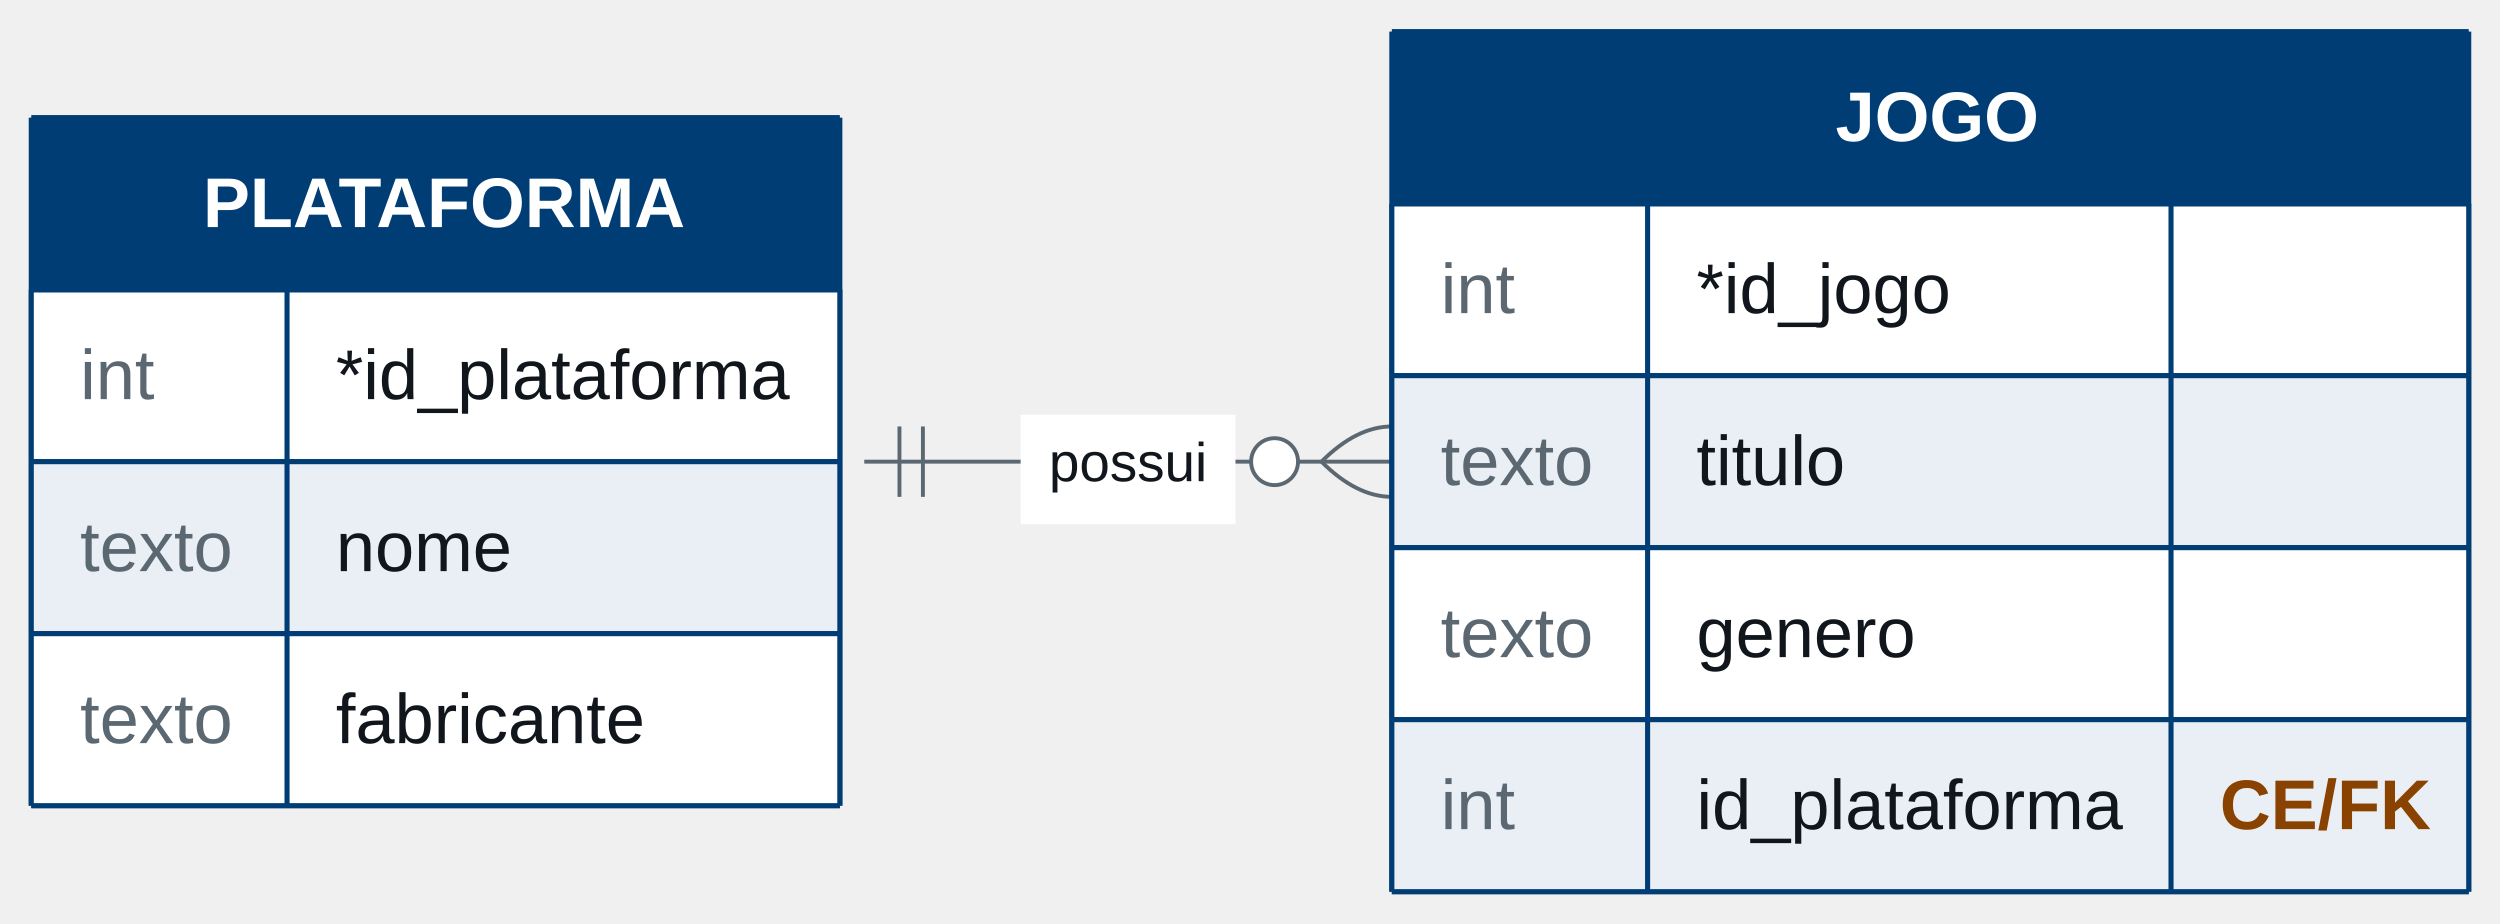
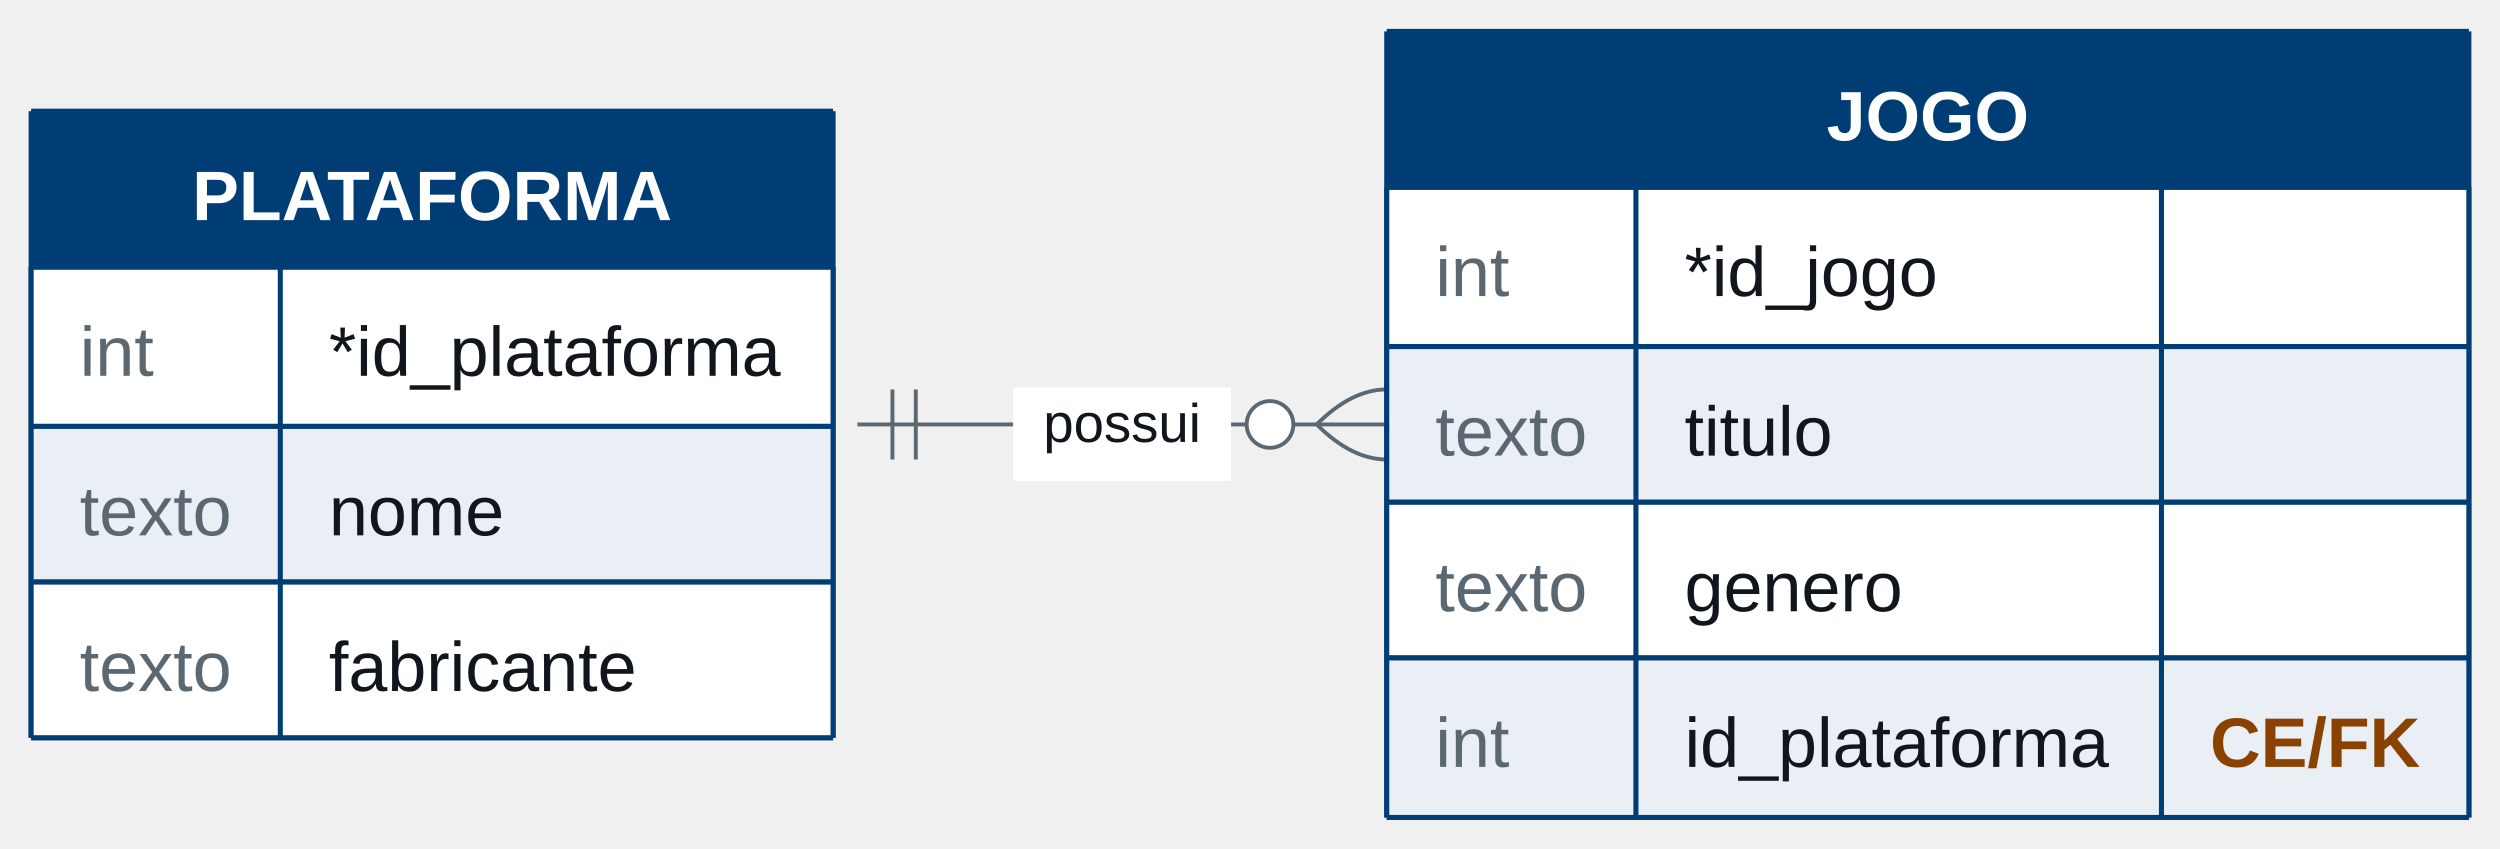
- <svg xmlns="http://www.w3.org/2000/svg" width="639" height="236" id="my-svg" class="erDiagram" style="background-color: transparent;" viewBox="10.25 4 639.497 236" role="graphics-document document" aria-roledescription="er">
+ <svg xmlns="http://www.w3.org/2000/svg" width="642" height="218" id="my-svg" class="erDiagram" style="background-color: transparent;" viewBox="10.25 4 642.455 218" role="graphics-document document" aria-roledescription="er">
  <style>#my-svg{font-family:Segoe UI,Arial,sans-serif;font-size:18px;fill:#10161c;}@keyframes edge-animation-frame{from{stroke-dashoffset:0;}}@keyframes dash{to{stroke-dashoffset:0;}}#my-svg .edge-animation-slow{stroke-dasharray:9,5!important;stroke-dashoffset:900;animation:dash 50s linear infinite;stroke-linecap:round;}#my-svg .edge-animation-fast{stroke-dasharray:9,5!important;stroke-dashoffset:900;animation:dash 20s linear infinite;stroke-linecap:round;}#my-svg .error-icon{fill:#fff4e5;}#my-svg .error-text{fill:#000b1a;stroke:#000b1a;}#my-svg .edge-thickness-normal{stroke-width:1px;}#my-svg .edge-thickness-thick{stroke-width:3.5px;}#my-svg .edge-pattern-solid{stroke-dasharray:0;}#my-svg .edge-thickness-invisible{stroke-width:0;fill:none;}#my-svg .edge-pattern-dashed{stroke-dasharray:3;}#my-svg .edge-pattern-dotted{stroke-dasharray:2;}#my-svg .marker{fill:#5b6771;stroke:#5b6771;}#my-svg .marker.cross{stroke:#5b6771;}#my-svg svg{font-family:Segoe UI,Arial,sans-serif;font-size:18px;}#my-svg p{margin:0;}#my-svg .entityBox{fill:#003d75;stroke:#003d75;}#my-svg .relationshipLabelBox{fill:#fff4e5;opacity:0.7;background-color:#fff4e5;}#my-svg .relationshipLabelBox rect{opacity:0.5;}#my-svg .labelBkg{background-color:rgba(255, 244, 229, 0.5);}#my-svg .edgeLabel{background-color:#ffffff;}#my-svg .edgeLabel .label rect{fill:#ffffff;}#my-svg .edgeLabel .label text{fill:#10161c;}#my-svg .edgeLabel .label{fill:#003d75;font-size:14px;}#my-svg .label{font-family:Segoe UI,Arial,sans-serif;color:#10161c;}#my-svg .edge-pattern-dashed{stroke-dasharray:8,8;}#my-svg .node rect,#my-svg .node circle,#my-svg .node ellipse,#my-svg .node polygon{fill:#003d75;stroke:#003d75;stroke-width:1px;}#my-svg .relationshipLine{stroke:#5b6771;stroke-width:1px;fill:none;}#my-svg .marker{fill:none!important;stroke:#5b6771!important;stroke-width:1;}#my-svg [data-look=neo].labelBkg{background-color:rgba(255, 244, 229, 0.5);}#my-svg .cluster rect{fill:#f4f7fa;stroke:#c3ced8;stroke-width:1px;}#my-svg .cluster text{fill:#003d75;}#my-svg .cluster-label text{fill:#003d75;}#my-svg .node .neo-node{stroke:#003d75;}#my-svg [data-look="neo"].node rect,#my-svg [data-look="neo"].cluster rect,#my-svg [data-look="neo"].node polygon{stroke:url(#my-svg-gradient);filter:drop-shadow( 1px 2px 2px rgba(185,185,185,1));}#my-svg [data-look="neo"].swimlane.cluster rect{filter:none;}#my-svg [data-look="neo"].node path{stroke:url(#my-svg-gradient);stroke-width:1px;}#my-svg [data-look="neo"].node .outer-path{filter:drop-shadow( 1px 2px 2px rgba(185,185,185,1));}#my-svg [data-look="neo"].node .neo-line path{stroke:#003d75;filter:none;}#my-svg [data-look="neo"].node circle{stroke:url(#my-svg-gradient);filter:drop-shadow( 1px 2px 2px rgba(185,185,185,1));}#my-svg [data-look="neo"].node circle .state-start{fill:#000000;}#my-svg [data-look="neo"].icon-shape .icon{fill:url(#my-svg-gradient);filter:drop-shadow( 1px 2px 2px rgba(185,185,185,1));}#my-svg [data-look="neo"].icon-shape .icon-neo path{stroke:url(#my-svg-gradient);filter:drop-shadow( 1px 2px 2px rgba(185,185,185,1));}#my-svg .node .label:not(.attribute-type):not(.attribute-name):not(.attribute-keys):not(.attribute-comment) text,#my-svg .node .label:not(.attribute-type):not(.attribute-name):not(.attribute-keys):not(.attribute-comment) tspan{fill:rgb(255, 255, 255)!important;}#my-svg .label.name text,#my-svg .label.name tspan{font-weight:700!important;}#my-svg .label.attribute-comment text,#my-svg .label.attribute-comment tspan{fill:rgb(138, 66, 0)!important;font-weight:700!important;}#my-svg .label.attribute-type text,#my-svg .label.attribute-type tspan{fill:rgb(91, 103, 113)!important;}#my-svg .label.attribute-name text,#my-svg .label.attribute-name tspan{fill:rgb(16, 22, 28)!important;}#my-svg .edgeLabel .label text,#my-svg .edgeLabel .label tspan{fill:rgb(16, 22, 28)!important;}#my-svg .cluster rect{rx:10;ry:10;}#my-svg :root{--mermaid-font-family:"trebuchet ms",verdana,arial,sans-serif;}</style>
  <g>
    <defs>
      <marker id="my-svg_er-onlyOneStart" class="marker onlyOne er" refX="0" refY="9" markerWidth="18" markerHeight="18" orient="auto">
        <path d="M9,0 L9,18 M15,0 L15,18" />
      </marker>
    </defs>
    <defs>
      <marker id="my-svg_er-onlyOneEnd" class="marker onlyOne er" refX="18" refY="9" markerWidth="18" markerHeight="18" orient="auto">
        <path d="M3,0 L3,18 M9,0 L9,18" />
      </marker>
    </defs>
    <defs>
      <marker id="my-svg_er-zeroOrOneStart" class="marker zeroOrOne er" refX="0" refY="9" markerWidth="30" markerHeight="18" orient="auto">
        <circle fill="white" cx="21" cy="9" r="6" />
        <path d="M9,0 L9,18" />
      </marker>
    </defs>
    <defs>
      <marker id="my-svg_er-zeroOrOneEnd" class="marker zeroOrOne er" refX="30" refY="9" markerWidth="30" markerHeight="18" orient="auto">
        <circle fill="white" cx="9" cy="9" r="6" />
        <path d="M21,0 L21,18" />
      </marker>
    </defs>
    <defs>
      <marker id="my-svg_er-oneOrMoreStart" class="marker oneOrMore er" refX="18" refY="18" markerWidth="45" markerHeight="36" orient="auto">
        <path d="M0,18 Q 18,0 36,18 Q 18,36 0,18 M42,9 L42,27" />
      </marker>
    </defs>
    <defs>
      <marker id="my-svg_er-oneOrMoreEnd" class="marker oneOrMore er" refX="27" refY="18" markerWidth="45" markerHeight="36" orient="auto">
        <path d="M3,9 L3,27 M9,18 Q27,0 45,18 Q27,36 9,18" />
      </marker>
    </defs>
    <defs>
      <marker id="my-svg_er-zeroOrMoreStart" class="marker zeroOrMore er" refX="18" refY="18" markerWidth="57" markerHeight="36" orient="auto">
        <circle fill="white" cx="48" cy="18" r="6" />
        <path d="M0,18 Q18,0 36,18 Q18,36 0,18" />
      </marker>
    </defs>
    <defs>
      <marker id="my-svg_er-zeroOrMoreEnd" class="marker zeroOrMore er" refX="39" refY="18" markerWidth="57" markerHeight="36" orient="auto">
        <circle fill="white" cx="9" cy="18" r="6" />
        <path d="M21,18 Q39,0 57,18 Q39,36 21,18" />
      </marker>
    </defs>
    <g class="root">
      <g class="edges edgePath">
-         <path d="M231.328,122L366.281,122" id="my-svg-id_entity-PLATAFORMA-0_entity-JOGO-1_0" class="edge-thickness-normal edge-pattern-solid relationshipLine" style="fill:none;;;fill:none" data-edge="true" data-et="edge" data-id="id_entity-PLATAFORMA-0_entity-JOGO-1_0" data-points="W3sieCI6MjMxLjMyODEyNSwieSI6MTIyfSx7IngiOjM2Ni4yODEyNSwieSI6MTIyfV0=" data-look="classic" marker-start="url(#my-svg_er-onlyOneStart)" marker-end="url(#my-svg_er-zeroOrMoreEnd)" />
+         <path d="M230.589,113L366.62,113" id="my-svg-id_entity-PLATAFORMA-0_entity-JOGO-1_0" class="edge-thickness-normal edge-pattern-solid relationshipLine" style="fill:none;;;fill:none" data-edge="true" data-et="edge" data-id="id_entity-PLATAFORMA-0_entity-JOGO-1_0" data-points="W3sieCI6MjMwLjU4ODg2NzE4NzUsInkiOjExM30seyJ4IjozNjYuNjIwMTE3MTg3NSwieSI6MTEzfV0=" data-look="classic" marker-start="url(#my-svg_er-onlyOneStart)" marker-end="url(#my-svg_er-zeroOrMoreEnd)" />
      </g>
      <g class="clusters" />
      <g class="edgeLabels">
-         <g class="edgeLabel" transform="translate(298.8047, 121.5)">
-           <g class="label" data-id="id_entity-PLATAFORMA-0_entity-JOGO-1_0" transform="translate(0, -8.500001)">
-             <g>
-               <rect class="background" style="" x="-27.477" y="-3" width="54.953" height="28" />
+         <g class="edgeLabel" transform="translate(298.6045, 112.5)">
+           <g class="label" data-id="id_entity-PLATAFORMA-0_entity-JOGO-1_0" transform="translate(0, -9)">
+             <g>
+               <rect class="background" style="" x="-28.016" y="0" width="56.031" height="24" />
              <text y="-10.1" text-anchor="middle" style="">
                <tspan class="text-outer-tspan row" x="0" y="-0.1em" dy="1.1em" text-anchor="middle">
                  <tspan font-style="normal" class="text-inner-tspan" font-weight="normal">possui</tspan>
                </tspan>
              </text>
            </g>
          </g>
        </g>
      </g>
      <g class="nodes">
-         <g class="node default" id="my-svg-entity-PLATAFORMA-0" data-look="classic" transform="translate(121.6641, 122)">
+         <g class="node default" id="my-svg-entity-PLATAFORMA-0" data-look="classic" transform="translate(121.2944, 113)">
          <g class="outer-path" style="">
-             <path d="M-103.414 -88 L103.414 -88 L103.414 88 L-103.414 88" stroke="none" stroke-width="0" fill="#003d75" />
-             <path d="M-103.414 -88 C-49.612 -88, 4.19 -88, 103.414 -88 M-103.414 -88 C-35.534 -88, 32.347 -88, 103.414 -88 M103.414 -88 C103.414 -35.253, 103.414 17.494, 103.414 88 M103.414 -88 C103.414 -30.843, 103.414 26.314, 103.414 88 M103.414 88 C53.722 88, 4.029 88, -103.414 88 M103.414 88 C50.121 88, -3.172 88, -103.414 88 M-103.414 88 C-103.414 18.968, -103.414 -50.065, -103.414 -88 M-103.414 88 C-103.414 21.111, -103.414 -45.779, -103.414 -88" stroke="#003d75" stroke-width="1.3" fill="none" stroke-dasharray="0 0" />
+             <path d="M-103.044 -80.5 L103.044 -80.5 L103.044 80.5 L-103.044 80.5" stroke="none" stroke-width="0" fill="#003d75" />
+             <path d="M-103.044 -80.5 C-32.134 -80.5, 38.776 -80.5, 103.044 -80.5 M-103.044 -80.5 C-60.678 -80.5, -18.311 -80.5, 103.044 -80.5 M103.044 -80.5 C103.044 -44.048, 103.044 -7.595, 103.044 80.5 M103.044 -80.5 C103.044 -28.593, 103.044 23.314, 103.044 80.5 M103.044 80.5 C25.804 80.5, -51.436 80.5, -103.044 80.5 M103.044 80.5 C23.128 80.5, -56.788 80.5, -103.044 80.5 M-103.044 80.5 C-103.044 22.336, -103.044 -35.828, -103.044 -80.5 M-103.044 80.5 C-103.044 36.131, -103.044 -8.237, -103.044 -80.5" stroke="#003d75" stroke-width="1.3" fill="none" stroke-dasharray="0 0" />
          </g>
          <g style="" class="row-rect-odd">
-             <path d="M-103.414 -44 L103.414 -44 L103.414 0 L-103.414 0" stroke="none" stroke-width="0" fill="#ffffff" />
-             <path d="M-103.414 -44 C-22.249 -44, 58.916 -44, 103.414 -44 M-103.414 -44 C-46.337 -44, 10.741 -44, 103.414 -44 M103.414 -44 C103.414 -29.124, 103.414 -14.248, 103.414 0 M103.414 -44 C103.414 -26.75, 103.414 -9.5, 103.414 0 M103.414 0 C58.394 0, 13.373 0, -103.414 0 M103.414 0 C61.958 0, 20.501 0, -103.414 0 M-103.414 0 C-103.414 -13.306, -103.414 -26.611, -103.414 -44 M-103.414 0 C-103.414 -13.136, -103.414 -26.272, -103.414 -44" stroke="#003d75" stroke-width="1.3" fill="none" stroke-dasharray="0 0" />
+             <path d="M-103.044 -40.5 L103.044 -40.5 L103.044 0.5 L-103.044 0.5" stroke="none" stroke-width="0" fill="#ffffff" />
+             <path d="M-103.044 -40.5 C-32.64 -40.5, 37.763 -40.5, 103.044 -40.5 M-103.044 -40.5 C-38.427 -40.5, 26.191 -40.5, 103.044 -40.5 M103.044 -40.5 C103.044 -30.962, 103.044 -21.425, 103.044 0.5 M103.044 -40.5 C103.044 -28.186, 103.044 -15.871, 103.044 0.5 M103.044 0.5 C20.868 0.5, -61.308 0.5, -103.044 0.5 M103.044 0.5 C42.749 0.5, -17.547 0.5, -103.044 0.5 M-103.044 0.5 C-103.044 -13.359, -103.044 -27.217, -103.044 -40.5 M-103.044 0.5 C-103.044 -9.279, -103.044 -19.059, -103.044 -40.5" stroke="#003d75" stroke-width="1.3" fill="none" stroke-dasharray="0 0" />
          </g>
          <g style="" class="row-rect-even">
-             <path d="M-103.414 0 L103.414 0 L103.414 44 L-103.414 44" stroke="none" stroke-width="0" fill="#e9eff5" />
-             <path d="M-103.414 0 C-61.387 0, -19.361 0, 103.414 0 M-103.414 0 C-37.98 0, 27.455 0, 103.414 0 M103.414 0 C103.414 14.89, 103.414 29.78, 103.414 44 M103.414 0 C103.414 16.813, 103.414 33.627, 103.414 44 M103.414 44 C37.795 44, -27.824 44, -103.414 44 M103.414 44 C22.202 44, -59.01 44, -103.414 44 M-103.414 44 C-103.414 26.417, -103.414 8.835, -103.414 0 M-103.414 44 C-103.414 34.259, -103.414 24.517, -103.414 0" stroke="#003d75" stroke-width="1.3" fill="none" stroke-dasharray="0 0" />
+             <path d="M-103.044 0.5 L103.044 0.5 L103.044 40.5 L-103.044 40.5" stroke="none" stroke-width="0" fill="#e9eff5" />
+             <path d="M-103.044 0.5 C-46.384 0.5, 10.277 0.5, 103.044 0.5 M-103.044 0.5 C-53.874 0.5, -4.704 0.5, 103.044 0.5 M103.044 0.5 C103.044 12.493, 103.044 24.487, 103.044 40.5 M103.044 0.5 C103.044 9.087, 103.044 17.675, 103.044 40.5 M103.044 40.5 C32.873 40.5, -37.298 40.5, -103.044 40.5 M103.044 40.5 C45.729 40.5, -11.587 40.5, -103.044 40.5 M-103.044 40.5 C-103.044 29.529, -103.044 18.557, -103.044 0.5 M-103.044 40.5 C-103.044 28.292, -103.044 16.084, -103.044 0.5" stroke="#003d75" stroke-width="1.3" fill="none" stroke-dasharray="0 0" />
          </g>
          <g style="" class="row-rect-odd">
-             <path d="M-103.414 44 L103.414 44 L103.414 88 L-103.414 88" stroke="none" stroke-width="0" fill="#ffffff" />
-             <path d="M-103.414 44 C-33.579 44, 36.256 44, 103.414 44 M-103.414 44 C-44.634 44, 14.145 44, 103.414 44 M103.414 44 C103.414 53.636, 103.414 63.272, 103.414 88 M103.414 44 C103.414 57.635, 103.414 71.27, 103.414 88 M103.414 88 C29.15 88, -45.114 88, -103.414 88 M103.414 88 C42.508 88, -18.399 88, -103.414 88 M-103.414 88 C-103.414 72.229, -103.414 56.458, -103.414 44 M-103.414 88 C-103.414 71.018, -103.414 54.037, -103.414 44" stroke="#003d75" stroke-width="1.3" fill="none" stroke-dasharray="0 0" />
-           </g>
-           <g class="label name" transform="translate(-59.49365, -78)" style="">
+             <path d="M-103.044 40.5 L103.044 40.5 L103.044 80.5 L-103.044 80.5" stroke="none" stroke-width="0" fill="#ffffff" />
+             <path d="M-103.044 40.5 C-61.811 40.5, -20.577 40.5, 103.044 40.5 M-103.044 40.5 C-25.303 40.5, 52.437 40.5, 103.044 40.5 M103.044 40.5 C103.044 52.401, 103.044 64.301, 103.044 80.5 M103.044 40.5 C103.044 49.008, 103.044 57.516, 103.044 80.5 M103.044 80.5 C41.425 80.5, -20.195 80.5, -103.044 80.5 M103.044 80.5 C21.087 80.5, -60.871 80.5, -103.044 80.5 M-103.044 80.5 C-103.044 65.796, -103.044 51.092, -103.044 40.5 M-103.044 80.5 C-103.044 67.6, -103.044 54.7, -103.044 40.5" stroke="#003d75" stroke-width="1.3" fill="none" stroke-dasharray="0 0" />
+           </g>
+           <g class="label name" transform="translate(-61.65625, -70.5)" style="">
            <g>
              <rect class="background" style="stroke: none" />
            </g>
            <text y="-10.1" style="">
              <tspan class="text-outer-tspan row" x="0" y="-0.1em" dy="1.1em">
                <tspan font-style="normal" class="text-inner-tspan" font-weight="normal">PLATAFORMA</tspan>
              </tspan>
            </text>
          </g>
-           <g class="label attribute-type" transform="translate(-90.91406, -34)" style="">
+           <g class="label attribute-type" transform="translate(-90.54443, -30.5)" style="">
            <g>
              <rect class="background" style="stroke: none" />
            </g>
            <text y="-10.1" style="">
              <tspan class="text-outer-tspan row" x="0" y="-0.1em" dy="1.1em">
                <tspan font-style="normal" class="text-inner-tspan" font-weight="normal">int</tspan>
              </tspan>
            </text>
          </g>
-           <g class="label attribute-name" transform="translate(-25.49219, -34)" style="">
+           <g class="label attribute-name" transform="translate(-26.51318, -30.5)" style="">
            <g>
              <rect class="background" style="stroke: none" />
            </g>
            <text y="-10.1" style="">
              <tspan class="text-outer-tspan row" x="0" y="-0.1em" dy="1.1em">
                <tspan font-style="normal" class="text-inner-tspan" font-weight="normal">*id_plataforma</tspan>
              </tspan>
            </text>
          </g>
-           <g class="label attribute-keys" transform="translate(115.9141, -34)" style="">
-             <g>
-               <rect class="background" style="stroke: none" />
-             </g>
-             <text y="-10.1" style="">
-               <tspan class="text-outer-tspan row" x="0" y="-0.1em" dy="1.1em" />
-             </text>
-           </g>
-           <g class="label attribute-comment" transform="translate(115.9141, -34)" style="">
-             <g>
-               <rect class="background" style="stroke: none" />
-             </g>
-             <text y="-10.1" style="">
-               <tspan class="text-outer-tspan row" x="0" y="-0.1em" dy="1.1em" />
-             </text>
-           </g>
-           <g class="label attribute-type" transform="translate(-90.91406, 10)" style="">
+           <g class="label attribute-keys" transform="translate(115.5444, -30.5)" style="">
+             <g>
+               <rect class="background" style="stroke: none" />
+             </g>
+             <text y="-10.1" style="">
+               <tspan class="text-outer-tspan row" x="0" y="-0.1em" dy="1.1em" />
+             </text>
+           </g>
+           <g class="label attribute-comment" transform="translate(115.5444, -30.5)" style="">
+             <g>
+               <rect class="background" style="stroke: none" />
+             </g>
+             <text y="-10.1" style="">
+               <tspan class="text-outer-tspan row" x="0" y="-0.1em" dy="1.1em" />
+             </text>
+           </g>
+           <g class="label attribute-type" transform="translate(-90.54443, 10.5)" style="">
            <g>
              <rect class="background" style="stroke: none" />
            </g>
            <text y="-10.1" style="">
              <tspan class="text-outer-tspan row" x="0" y="-0.1em" dy="1.1em">
                <tspan font-style="normal" class="text-inner-tspan" font-weight="normal">texto</tspan>
              </tspan>
            </text>
          </g>
-           <g class="label attribute-name" transform="translate(-25.49219, 10)" style="">
+           <g class="label attribute-name" transform="translate(-26.51318, 10.5)" style="">
            <g>
              <rect class="background" style="stroke: none" />
            </g>
            <text y="-10.1" style="">
              <tspan class="text-outer-tspan row" x="0" y="-0.1em" dy="1.1em">
                <tspan font-style="normal" class="text-inner-tspan" font-weight="normal">nome</tspan>
              </tspan>
            </text>
          </g>
-           <g class="label attribute-keys" transform="translate(115.9141, 10)" style="">
-             <g>
-               <rect class="background" style="stroke: none" />
-             </g>
-             <text y="-10.1" style="">
-               <tspan class="text-outer-tspan row" x="0" y="-0.1em" dy="1.1em" />
-             </text>
-           </g>
-           <g class="label attribute-comment" transform="translate(115.9141, 10)" style="">
-             <g>
-               <rect class="background" style="stroke: none" />
-             </g>
-             <text y="-10.1" style="">
-               <tspan class="text-outer-tspan row" x="0" y="-0.1em" dy="1.1em" />
-             </text>
-           </g>
-           <g class="label attribute-type" transform="translate(-90.91406, 54)" style="">
+           <g class="label attribute-keys" transform="translate(115.5444, 10.5)" style="">
+             <g>
+               <rect class="background" style="stroke: none" />
+             </g>
+             <text y="-10.1" style="">
+               <tspan class="text-outer-tspan row" x="0" y="-0.1em" dy="1.1em" />
+             </text>
+           </g>
+           <g class="label attribute-comment" transform="translate(115.5444, 10.5)" style="">
+             <g>
+               <rect class="background" style="stroke: none" />
+             </g>
+             <text y="-10.1" style="">
+               <tspan class="text-outer-tspan row" x="0" y="-0.1em" dy="1.1em" />
+             </text>
+           </g>
+           <g class="label attribute-type" transform="translate(-90.54443, 50.5)" style="">
            <g>
              <rect class="background" style="stroke: none" />
            </g>
            <text y="-10.1" style="">
              <tspan class="text-outer-tspan row" x="0" y="-0.1em" dy="1.1em">
                <tspan font-style="normal" class="text-inner-tspan" font-weight="normal">texto</tspan>
              </tspan>
            </text>
          </g>
-           <g class="label attribute-name" transform="translate(-25.49219, 54)" style="">
+           <g class="label attribute-name" transform="translate(-26.51318, 50.5)" style="">
            <g>
              <rect class="background" style="stroke: none" />
            </g>
            <text y="-10.1" style="">
              <tspan class="text-outer-tspan row" x="0" y="-0.1em" dy="1.1em">
                <tspan font-style="normal" class="text-inner-tspan" font-weight="normal">fabricante</tspan>
              </tspan>
            </text>
          </g>
-           <g class="label attribute-keys" transform="translate(115.9141, 54)" style="">
-             <g>
-               <rect class="background" style="stroke: none" />
-             </g>
-             <text y="-10.1" style="">
-               <tspan class="text-outer-tspan row" x="0" y="-0.1em" dy="1.1em" />
-             </text>
-           </g>
-           <g class="label attribute-comment" transform="translate(115.9141, 54)" style="">
-             <g>
-               <rect class="background" style="stroke: none" />
-             </g>
-             <text y="-10.1" style="">
-               <tspan class="text-outer-tspan row" x="0" y="-0.1em" dy="1.1em" />
-             </text>
-           </g>
-           <g class="divider">
-             <path d="M-103.414 -44 L-103.414 -44 L103.414 -44 L103.414 -44" stroke="none" stroke-width="0" fill="#003d75" fill-rule="evenodd" />
-             <path d="M-103.414 -44 C-103.414 -44, -103.414 -44, -103.414 -44 M-103.414 -44 C-103.414 -44, -103.414 -44, -103.414 -44 M-103.414 -44 C-35.3 -44, 32.813 -44, 103.414 -44 M-103.414 -44 C-35.355 -44, 32.704 -44, 103.414 -44 M103.414 -44 C103.414 -44, 103.414 -44, 103.414 -44 M103.414 -44 C103.414 -44, 103.414 -44, 103.414 -44 M103.414 -44 C50.149 -44, -3.116 -44, -103.414 -44 M103.414 -44 C21.464 -44, -60.487 -44, -103.414 -44" stroke="#003d75" stroke-width="1.3" fill="none" stroke-dasharray="0 0" />
-           </g>
-           <g class="divider">
-             <path d="M-37.992 -44 L-37.992 -44 L-37.992 88 L-37.992 88" stroke="none" stroke-width="0" fill="#003d75" fill-rule="evenodd" />
-             <path d="M-37.992 -44 C-37.992 -44, -37.992 -44, -37.992 -44 M-37.992 -44 C-37.992 -44, -37.992 -44, -37.992 -44 M-37.992 -44 C-37.992 0.365, -37.992 44.731, -37.992 88 M-37.992 -44 C-37.992 -3.726, -37.992 36.547, -37.992 88 M-37.992 88 C-37.992 88, -37.992 88, -37.992 88 M-37.992 88 C-37.992 88, -37.992 88, -37.992 88 M-37.992 88 C-37.992 49.171, -37.992 10.342, -37.992 -44 M-37.992 88 C-37.992 58.461, -37.992 28.922, -37.992 -44" stroke="#003d75" stroke-width="1.3" fill="none" stroke-dasharray="0 0" />
-           </g>
-           <g class="divider">
-             <path d="M-103.414 -44 L-103.414 -44 L103.414 -44 L103.414 -44" stroke="none" stroke-width="0" fill="#003d75" fill-rule="evenodd" />
-             <path d="M-103.414 -44 C-103.414 -44, -103.414 -44, -103.414 -44 M-103.414 -44 C-103.414 -44, -103.414 -44, -103.414 -44 M-103.414 -44 C-45.215 -44, 12.984 -44, 103.414 -44 M-103.414 -44 C-38.711 -44, 25.993 -44, 103.414 -44 M103.414 -44 C103.414 -44, 103.414 -44, 103.414 -44 M103.414 -44 C103.414 -44, 103.414 -44, 103.414 -44 M103.414 -44 C20.916 -44, -61.583 -44, -103.414 -44 M103.414 -44 C45.322 -44, -12.769 -44, -103.414 -44" stroke="#003d75" stroke-width="1.3" fill="none" stroke-dasharray="0 0" />
+           <g class="label attribute-keys" transform="translate(115.5444, 50.5)" style="">
+             <g>
+               <rect class="background" style="stroke: none" />
+             </g>
+             <text y="-10.1" style="">
+               <tspan class="text-outer-tspan row" x="0" y="-0.1em" dy="1.1em" />
+             </text>
+           </g>
+           <g class="label attribute-comment" transform="translate(115.5444, 50.5)" style="">
+             <g>
+               <rect class="background" style="stroke: none" />
+             </g>
+             <text y="-10.1" style="">
+               <tspan class="text-outer-tspan row" x="0" y="-0.1em" dy="1.1em" />
+             </text>
+           </g>
+           <g class="divider">
+             <path d="M-103.044 -40.5 L-103.044 -40.5 L103.044 -40.5 L103.044 -40.5" stroke="none" stroke-width="0" fill="#003d75" fill-rule="evenodd" />
+             <path d="M-103.044 -40.5 C-103.044 -40.5, -103.044 -40.5, -103.044 -40.5 M-103.044 -40.5 C-103.044 -40.5, -103.044 -40.5, -103.044 -40.5 M-103.044 -40.5 C-32.396 -40.5, 38.252 -40.5, 103.044 -40.5 M-103.044 -40.5 C-34.383 -40.5, 34.279 -40.5, 103.044 -40.5 M103.044 -40.5 C103.044 -40.5, 103.044 -40.5, 103.044 -40.5 M103.044 -40.5 C103.044 -40.5, 103.044 -40.5, 103.044 -40.5 M103.044 -40.5 C58.975 -40.5, 14.906 -40.5, -103.044 -40.5 M103.044 -40.5 C28.796 -40.5, -45.452 -40.5, -103.044 -40.5" stroke="#003d75" stroke-width="1.3" fill="none" stroke-dasharray="0 0" />
+           </g>
+           <g class="divider">
+             <path d="M-39.013 -40.5 L-39.013 -40.5 L-39.013 80.5 L-39.013 80.5" stroke="none" stroke-width="0" fill="#003d75" fill-rule="evenodd" />
+             <path d="M-39.013 -40.5 C-39.013 -40.5, -39.013 -40.5, -39.013 -40.5 M-39.013 -40.5 C-39.013 -40.5, -39.013 -40.5, -39.013 -40.5 M-39.013 -40.5 C-39.013 -9.278, -39.013 21.945, -39.013 80.5 M-39.013 -40.5 C-39.013 1.211, -39.013 42.921, -39.013 80.5 M-39.013 80.5 C-39.013 80.5, -39.013 80.5, -39.013 80.5 M-39.013 80.5 C-39.013 80.5, -39.013 80.5, -39.013 80.5 M-39.013 80.5 C-39.013 54.454, -39.013 28.408, -39.013 -40.5 M-39.013 80.5 C-39.013 54.126, -39.013 27.751, -39.013 -40.5" stroke="#003d75" stroke-width="1.3" fill="none" stroke-dasharray="0 0" />
+           </g>
+           <g class="divider">
+             <path d="M-103.044 -40.5 L-103.044 -40.5 L103.044 -40.5 L103.044 -40.5" stroke="none" stroke-width="0" fill="#003d75" fill-rule="evenodd" />
+             <path d="M-103.044 -40.5 C-103.044 -40.5, -103.044 -40.5, -103.044 -40.5 M-103.044 -40.5 C-103.044 -40.5, -103.044 -40.5, -103.044 -40.5 M-103.044 -40.5 C-23.476 -40.5, 56.093 -40.5, 103.044 -40.5 M-103.044 -40.5 C-41.306 -40.5, 20.433 -40.5, 103.044 -40.5 M103.044 -40.5 C103.044 -40.5, 103.044 -40.5, 103.044 -40.5 M103.044 -40.5 C103.044 -40.5, 103.044 -40.5, 103.044 -40.5 M103.044 -40.5 C44.743 -40.5, -13.558 -40.5, -103.044 -40.5 M103.044 -40.5 C61.091 -40.5, 19.137 -40.5, -103.044 -40.5" stroke="#003d75" stroke-width="1.3" fill="none" stroke-dasharray="0 0" />
          </g>
        </g>
-         <g class="node default" id="my-svg-entity-JOGO-1" data-look="classic" transform="translate(504.0142, 122)">
+         <g class="node default" id="my-svg-entity-JOGO-1" data-look="classic" transform="translate(505.6626, 113)">
          <g class="outer-path" style="">
-             <path d="M-137.733 -110 L137.733 -110 L137.733 110 L-137.733 110" stroke="none" stroke-width="0" fill="#003d75" />
-             <path d="M-137.733 -110 C-79.866 -110, -22 -110, 137.733 -110 M-137.733 -110 C-55.821 -110, 26.09 -110, 137.733 -110 M137.733 -110 C137.733 -22.879, 137.733 64.242, 137.733 110 M137.733 -110 C137.733 -49.901, 137.733 10.198, 137.733 110 M137.733 110 C73.412 110, 9.092 110, -137.733 110 M137.733 110 C77.623 110, 17.514 110, -137.733 110 M-137.733 110 C-137.733 56.09, -137.733 2.179, -137.733 -110 M-137.733 110 C-137.733 24.447, -137.733 -61.106, -137.733 -110" stroke="#003d75" stroke-width="1.3" fill="none" stroke-dasharray="0 0" />
+             <path d="M-139.042 -101 L139.042 -101 L139.042 101 L-139.042 101" stroke="none" stroke-width="0" fill="#003d75" />
+             <path d="M-139.042 -101 C-66.253 -101, 6.536 -101, 139.042 -101 M-139.042 -101 C-52.473 -101, 34.096 -101, 139.042 -101 M139.042 -101 C139.042 -33.87, 139.042 33.259, 139.042 101 M139.042 -101 C139.042 -40.253, 139.042 20.495, 139.042 101 M139.042 101 C73.213 101, 7.383 101, -139.042 101 M139.042 101 C50.737 101, -37.569 101, -139.042 101 M-139.042 101 C-139.042 30.712, -139.042 -39.575, -139.042 -101 M-139.042 101 C-139.042 37.708, -139.042 -25.583, -139.042 -101" stroke="#003d75" stroke-width="1.3" fill="none" stroke-dasharray="0 0" />
          </g>
          <g style="" class="row-rect-odd">
-             <path d="M-137.733 -66 L137.733 -66 L137.733 -22 L-137.733 -22" stroke="none" stroke-width="0" fill="#ffffff" />
-             <path d="M-137.733 -66 C-69.521 -66, -1.31 -66, 137.733 -66 M-137.733 -66 C-77.229 -66, -16.724 -66, 137.733 -66 M137.733 -66 C137.733 -55.548, 137.733 -45.095, 137.733 -22 M137.733 -66 C137.733 -49.323, 137.733 -32.646, 137.733 -22 M137.733 -22 C56.317 -22, -25.099 -22, -137.733 -22 M137.733 -22 C43.844 -22, -50.045 -22, -137.733 -22 M-137.733 -22 C-137.733 -36.211, -137.733 -50.422, -137.733 -66 M-137.733 -22 C-137.733 -37.18, -137.733 -52.359, -137.733 -66" stroke="#003d75" stroke-width="1.3" fill="none" stroke-dasharray="0 0" />
+             <path d="M-139.042 -61 L139.042 -61 L139.042 -20 L-139.042 -20" stroke="none" stroke-width="0" fill="#ffffff" />
+             <path d="M-139.042 -61 C-55.092 -61, 28.859 -61, 139.042 -61 M-139.042 -61 C-48.987 -61, 41.068 -61, 139.042 -61 M139.042 -61 C139.042 -52.739, 139.042 -44.478, 139.042 -20 M139.042 -61 C139.042 -52.093, 139.042 -43.186, 139.042 -20 M139.042 -20 C30.256 -20, -78.53 -20, -139.042 -20 M139.042 -20 C36.678 -20, -65.686 -20, -139.042 -20 M-139.042 -20 C-139.042 -33.599, -139.042 -47.198, -139.042 -61 M-139.042 -20 C-139.042 -32.834, -139.042 -45.667, -139.042 -61" stroke="#003d75" stroke-width="1.3" fill="none" stroke-dasharray="0 0" />
          </g>
          <g style="" class="row-rect-even">
-             <path d="M-137.733 -22 L137.733 -22 L137.733 22 L-137.733 22" stroke="none" stroke-width="0" fill="#e9eff5" />
-             <path d="M-137.733 -22 C-69.219 -22, -0.705 -22, 137.733 -22 M-137.733 -22 C-31.816 -22, 74.101 -22, 137.733 -22 M137.733 -22 C137.733 -12.156, 137.733 -2.312, 137.733 22 M137.733 -22 C137.733 -6.707, 137.733 8.585, 137.733 22 M137.733 22 C70.976 22, 4.22 22, -137.733 22 M137.733 22 C43.701 22, -50.331 22, -137.733 22 M-137.733 22 C-137.733 12.628, -137.733 3.257, -137.733 -22 M-137.733 22 C-137.733 9.6, -137.733 -2.799, -137.733 -22" stroke="#003d75" stroke-width="1.3" fill="none" stroke-dasharray="0 0" />
+             <path d="M-139.042 -20 L139.042 -20 L139.042 20 L-139.042 20" stroke="none" stroke-width="0" fill="#e9eff5" />
+             <path d="M-139.042 -20 C-58.583 -20, 21.876 -20, 139.042 -20 M-139.042 -20 C-32.085 -20, 74.872 -20, 139.042 -20 M139.042 -20 C139.042 -4.403, 139.042 11.194, 139.042 20 M139.042 -20 C139.042 -9.819, 139.042 0.362, 139.042 20 M139.042 20 C75.703 20, 12.364 20, -139.042 20 M139.042 20 C52.287 20, -34.469 20, -139.042 20 M-139.042 20 C-139.042 9.283, -139.042 -1.434, -139.042 -20 M-139.042 20 C-139.042 10.362, -139.042 0.724, -139.042 -20" stroke="#003d75" stroke-width="1.3" fill="none" stroke-dasharray="0 0" />
          </g>
          <g style="" class="row-rect-odd">
-             <path d="M-137.733 22 L137.733 22 L137.733 66 L-137.733 66" stroke="none" stroke-width="0" fill="#ffffff" />
-             <path d="M-137.733 22 C-78.352 22, -18.97 22, 137.733 22 M-137.733 22 C-49.562 22, 38.609 22, 137.733 22 M137.733 22 C137.733 32.781, 137.733 43.562, 137.733 66 M137.733 22 C137.733 35.564, 137.733 49.128, 137.733 66 M137.733 66 C63.787 66, -10.16 66, -137.733 66 M137.733 66 C51.78 66, -34.173 66, -137.733 66 M-137.733 66 C-137.733 55.991, -137.733 45.982, -137.733 22 M-137.733 66 C-137.733 53.753, -137.733 41.505, -137.733 22" stroke="#003d75" stroke-width="1.3" fill="none" stroke-dasharray="0 0" />
+             <path d="M-139.042 20 L139.042 20 L139.042 60 L-139.042 60" stroke="none" stroke-width="0" fill="#ffffff" />
+             <path d="M-139.042 20 C-28.774 20, 81.495 20, 139.042 20 M-139.042 20 C-61.6 20, 15.842 20, 139.042 20 M139.042 20 C139.042 31.07, 139.042 42.14, 139.042 60 M139.042 20 C139.042 31.973, 139.042 43.946, 139.042 60 M139.042 60 C63.178 60, -12.686 60, -139.042 60 M139.042 60 C79.719 60, 20.395 60, -139.042 60 M-139.042 60 C-139.042 51.69, -139.042 43.381, -139.042 20 M-139.042 60 C-139.042 49.419, -139.042 38.838, -139.042 20" stroke="#003d75" stroke-width="1.3" fill="none" stroke-dasharray="0 0" />
          </g>
          <g style="" class="row-rect-even">
-             <path d="M-137.733 66 L137.733 66 L137.733 110 L-137.733 110" stroke="none" stroke-width="0" fill="#e9eff5" />
-             <path d="M-137.733 66 C-45.399 66, 46.935 66, 137.733 66 M-137.733 66 C-35.712 66, 66.308 66, 137.733 66 M137.733 66 C137.733 83.524, 137.733 101.049, 137.733 110 M137.733 66 C137.733 79.867, 137.733 93.734, 137.733 110 M137.733 110 C47.567 110, -42.599 110, -137.733 110 M137.733 110 C62.253 110, -13.228 110, -137.733 110 M-137.733 110 C-137.733 99.132, -137.733 88.264, -137.733 66 M-137.733 110 C-137.733 95.473, -137.733 80.946, -137.733 66" stroke="#003d75" stroke-width="1.3" fill="none" stroke-dasharray="0 0" />
-           </g>
-           <g class="label name" transform="translate(-24.23096, -100)" style="">
+             <path d="M-139.042 60 L139.042 60 L139.042 101 L-139.042 101" stroke="none" stroke-width="0" fill="#e9eff5" />
+             <path d="M-139.042 60 C-44.897 60, 49.248 60, 139.042 60 M-139.042 60 C-43.079 60, 52.885 60, 139.042 60 M139.042 60 C139.042 72.102, 139.042 84.204, 139.042 101 M139.042 60 C139.042 74.779, 139.042 89.557, 139.042 101 M139.042 101 C64.013 101, -11.017 101, -139.042 101 M139.042 101 C69.443 101, -0.156 101, -139.042 101 M-139.042 101 C-139.042 91.983, -139.042 82.965, -139.042 60 M-139.042 101 C-139.042 87.059, -139.042 73.118, -139.042 60" stroke="#003d75" stroke-width="1.3" fill="none" stroke-dasharray="0 0" />
+           </g>
+           <g class="label name" transform="translate(-26.00781, -91)" style="">
            <g>
              <rect class="background" style="stroke: none" />
            </g>
            <text y="-10.1" style="">
              <tspan class="text-outer-tspan row" x="0" y="-0.1em" dy="1.1em">
                <tspan font-style="normal" class="text-inner-tspan" font-weight="normal">JOGO</tspan>
              </tspan>
            </text>
          </g>
-           <g class="label attribute-type" transform="translate(-125.2329, -56)" style="">
+           <g class="label attribute-type" transform="translate(-126.5425, -51)" style="">
            <g>
              <rect class="background" style="stroke: none" />
            </g>
            <text y="-10.1" style="">
              <tspan class="text-outer-tspan row" x="0" y="-0.1em" dy="1.1em">
                <tspan font-style="normal" class="text-inner-tspan" font-weight="normal">int</tspan>
              </tspan>
            </text>
          </g>
-           <g class="label attribute-name" transform="translate(-59.81104, -56)" style="">
+           <g class="label attribute-name" transform="translate(-62.51123, -51)" style="">
            <g>
              <rect class="background" style="stroke: none" />
            </g>
            <text y="-10.1" style="">
              <tspan class="text-outer-tspan row" x="0" y="-0.1em" dy="1.1em">
                <tspan font-style="normal" class="text-inner-tspan" font-weight="normal">*id_jogo</tspan>
              </tspan>
            </text>
          </g>
-           <g class="label attribute-keys" transform="translate(74.07959, -56)" style="">
-             <g>
-               <rect class="background" style="stroke: none" />
-             </g>
-             <text y="-10.1" style="">
-               <tspan class="text-outer-tspan row" x="0" y="-0.1em" dy="1.1em" />
-             </text>
-           </g>
-           <g class="label attribute-comment" transform="translate(74.07959, -56)" style="">
-             <g>
-               <rect class="background" style="stroke: none" />
-             </g>
-             <text y="-10.1" style="">
-               <tspan class="text-outer-tspan row" x="0" y="-0.1em" dy="1.1em" />
-             </text>
-           </g>
-           <g class="label attribute-type" transform="translate(-125.2329, -12)" style="">
+           <g class="label attribute-keys" transform="translate(72.5415, -51)" style="">
+             <g>
+               <rect class="background" style="stroke: none" />
+             </g>
+             <text y="-10.1" style="">
+               <tspan class="text-outer-tspan row" x="0" y="-0.1em" dy="1.1em" />
+             </text>
+           </g>
+           <g class="label attribute-comment" transform="translate(72.5415, -51)" style="">
+             <g>
+               <rect class="background" style="stroke: none" />
+             </g>
+             <text y="-10.1" style="">
+               <tspan class="text-outer-tspan row" x="0" y="-0.1em" dy="1.1em" />
+             </text>
+           </g>
+           <g class="label attribute-type" transform="translate(-126.5425, -10)" style="">
            <g>
              <rect class="background" style="stroke: none" />
            </g>
            <text y="-10.1" style="">
              <tspan class="text-outer-tspan row" x="0" y="-0.1em" dy="1.1em">
                <tspan font-style="normal" class="text-inner-tspan" font-weight="normal">texto</tspan>
              </tspan>
            </text>
          </g>
-           <g class="label attribute-name" transform="translate(-59.81104, -12)" style="">
+           <g class="label attribute-name" transform="translate(-62.51123, -10)" style="">
            <g>
              <rect class="background" style="stroke: none" />
            </g>
            <text y="-10.1" style="">
              <tspan class="text-outer-tspan row" x="0" y="-0.1em" dy="1.1em">
                <tspan font-style="normal" class="text-inner-tspan" font-weight="normal">titulo</tspan>
              </tspan>
            </text>
          </g>
-           <g class="label attribute-keys" transform="translate(74.07959, -12)" style="">
-             <g>
-               <rect class="background" style="stroke: none" />
-             </g>
-             <text y="-10.1" style="">
-               <tspan class="text-outer-tspan row" x="0" y="-0.1em" dy="1.1em" />
-             </text>
-           </g>
-           <g class="label attribute-comment" transform="translate(74.07959, -12)" style="">
-             <g>
-               <rect class="background" style="stroke: none" />
-             </g>
-             <text y="-10.1" style="">
-               <tspan class="text-outer-tspan row" x="0" y="-0.1em" dy="1.1em" />
-             </text>
-           </g>
-           <g class="label attribute-type" transform="translate(-125.2329, 32)" style="">
+           <g class="label attribute-keys" transform="translate(72.5415, -10)" style="">
+             <g>
+               <rect class="background" style="stroke: none" />
+             </g>
+             <text y="-10.1" style="">
+               <tspan class="text-outer-tspan row" x="0" y="-0.1em" dy="1.1em" />
+             </text>
+           </g>
+           <g class="label attribute-comment" transform="translate(72.5415, -10)" style="">
+             <g>
+               <rect class="background" style="stroke: none" />
+             </g>
+             <text y="-10.1" style="">
+               <tspan class="text-outer-tspan row" x="0" y="-0.1em" dy="1.1em" />
+             </text>
+           </g>
+           <g class="label attribute-type" transform="translate(-126.5425, 30)" style="">
            <g>
              <rect class="background" style="stroke: none" />
            </g>
            <text y="-10.1" style="">
              <tspan class="text-outer-tspan row" x="0" y="-0.1em" dy="1.1em">
                <tspan font-style="normal" class="text-inner-tspan" font-weight="normal">texto</tspan>
              </tspan>
            </text>
          </g>
-           <g class="label attribute-name" transform="translate(-59.81104, 32)" style="">
+           <g class="label attribute-name" transform="translate(-62.51123, 30)" style="">
            <g>
              <rect class="background" style="stroke: none" />
            </g>
            <text y="-10.1" style="">
              <tspan class="text-outer-tspan row" x="0" y="-0.1em" dy="1.1em">
                <tspan font-style="normal" class="text-inner-tspan" font-weight="normal">genero</tspan>
              </tspan>
            </text>
          </g>
-           <g class="label attribute-keys" transform="translate(74.07959, 32)" style="">
-             <g>
-               <rect class="background" style="stroke: none" />
-             </g>
-             <text y="-10.1" style="">
-               <tspan class="text-outer-tspan row" x="0" y="-0.1em" dy="1.1em" />
-             </text>
-           </g>
-           <g class="label attribute-comment" transform="translate(74.07959, 32)" style="">
-             <g>
-               <rect class="background" style="stroke: none" />
-             </g>
-             <text y="-10.1" style="">
-               <tspan class="text-outer-tspan row" x="0" y="-0.1em" dy="1.1em" />
-             </text>
-           </g>
-           <g class="label attribute-type" transform="translate(-125.2329, 76)" style="">
+           <g class="label attribute-keys" transform="translate(72.5415, 30)" style="">
+             <g>
+               <rect class="background" style="stroke: none" />
+             </g>
+             <text y="-10.1" style="">
+               <tspan class="text-outer-tspan row" x="0" y="-0.1em" dy="1.1em" />
+             </text>
+           </g>
+           <g class="label attribute-comment" transform="translate(72.5415, 30)" style="">
+             <g>
+               <rect class="background" style="stroke: none" />
+             </g>
+             <text y="-10.1" style="">
+               <tspan class="text-outer-tspan row" x="0" y="-0.1em" dy="1.1em" />
+             </text>
+           </g>
+           <g class="label attribute-type" transform="translate(-126.5425, 70)" style="">
            <g>
              <rect class="background" style="stroke: none" />
            </g>
            <text y="-10.1" style="">
              <tspan class="text-outer-tspan row" x="0" y="-0.1em" dy="1.1em">
                <tspan font-style="normal" class="text-inner-tspan" font-weight="normal">int</tspan>
              </tspan>
            </text>
          </g>
-           <g class="label attribute-name" transform="translate(-59.81104, 76)" style="">
+           <g class="label attribute-name" transform="translate(-62.51123, 70)" style="">
            <g>
              <rect class="background" style="stroke: none" />
            </g>
            <text y="-10.1" style="">
              <tspan class="text-outer-tspan row" x="0" y="-0.1em" dy="1.1em">
                <tspan font-style="normal" class="text-inner-tspan" font-weight="normal">id_plataforma</tspan>
              </tspan>
            </text>
          </g>
-           <g class="label attribute-keys" transform="translate(74.07959, 76)" style="">
-             <g>
-               <rect class="background" style="stroke: none" />
-             </g>
-             <text y="-10.1" style="">
-               <tspan class="text-outer-tspan row" x="0" y="-0.1em" dy="1.1em" />
-             </text>
-           </g>
-           <g class="label attribute-comment" transform="translate(74.07959, 76)" style="">
+           <g class="label attribute-keys" transform="translate(72.5415, 70)" style="">
+             <g>
+               <rect class="background" style="stroke: none" />
+             </g>
+             <text y="-10.1" style="">
+               <tspan class="text-outer-tspan row" x="0" y="-0.1em" dy="1.1em" />
+             </text>
+           </g>
+           <g class="label attribute-comment" transform="translate(72.5415, 70)" style="">
            <g>
              <rect class="background" style="stroke: none" />
            </g>
            <text y="-10.1" style="">
              <tspan class="text-outer-tspan row" x="0" y="-0.1em" dy="1.1em">
                <tspan font-style="normal" class="text-inner-tspan" font-weight="normal">CE/FK</tspan>
              </tspan>
            </text>
          </g>
          <g class="divider">
-             <path d="M-137.733 -66 L-137.733 -66 L137.733 -66 L137.733 -66" stroke="none" stroke-width="0" fill="#003d75" fill-rule="evenodd" />
-             <path d="M-137.733 -66 C-137.733 -66, -137.733 -66, -137.733 -66 M-137.733 -66 C-137.733 -66, -137.733 -66, -137.733 -66 M-137.733 -66 C-52.694 -66, 32.345 -66, 137.733 -66 M-137.733 -66 C-53.083 -66, 31.566 -66, 137.733 -66 M137.733 -66 C137.733 -66, 137.733 -66, 137.733 -66 M137.733 -66 C137.733 -66, 137.733 -66, 137.733 -66 M137.733 -66 C66.441 -66, -4.851 -66, -137.733 -66 M137.733 -66 C55.265 -66, -27.202 -66, -137.733 -66" stroke="#003d75" stroke-width="1.3" fill="none" stroke-dasharray="0 0" />
-           </g>
-           <g class="divider">
-             <path d="M-72.311 -66 L-72.311 -66 L-72.311 110 L-72.311 110" stroke="none" stroke-width="0" fill="#003d75" fill-rule="evenodd" />
-             <path d="M-72.311 -66 C-72.311 -66, -72.311 -66, -72.311 -66 M-72.311 -66 C-72.311 -66, -72.311 -66, -72.311 -66 M-72.311 -66 C-72.311 4.229, -72.311 74.457, -72.311 110 M-72.311 -66 C-72.311 -18.584, -72.311 28.833, -72.311 110 M-72.311 110 C-72.311 110, -72.311 110, -72.311 110 M-72.311 110 C-72.311 110, -72.311 110, -72.311 110 M-72.311 110 C-72.311 57.458, -72.311 4.916, -72.311 -66 M-72.311 110 C-72.311 62.668, -72.311 15.337, -72.311 -66" stroke="#003d75" stroke-width="1.3" fill="none" stroke-dasharray="0 0" />
-           </g>
-           <g class="divider">
-             <path d="M61.58 -66 L61.58 -66 L61.58 110 L61.58 110" stroke="none" stroke-width="0" fill="#003d75" fill-rule="evenodd" />
-             <path d="M61.58 -66 C61.58 -66, 61.58 -66, 61.58 -66 M61.58 -66 C61.58 -66, 61.58 -66, 61.58 -66 M61.58 -66 C61.58 -17.824, 61.58 30.352, 61.58 110 M61.58 -66 C61.58 -2.5, 61.58 60.999, 61.58 110 M61.58 110 C61.58 110, 61.58 110, 61.58 110 M61.58 110 C61.58 110, 61.58 110, 61.58 110 M61.58 110 C61.58 66.42, 61.58 22.839, 61.58 -66 M61.58 110 C61.58 39.986, 61.58 -30.028, 61.58 -66" stroke="#003d75" stroke-width="1.3" fill="none" stroke-dasharray="0 0" />
-           </g>
-           <g class="divider">
-             <path d="M-137.733 -66 L-137.733 -66 L137.733 -66 L137.733 -66" stroke="none" stroke-width="0" fill="#003d75" fill-rule="evenodd" />
-             <path d="M-137.733 -66 C-137.733 -66, -137.733 -66, -137.733 -66 M-137.733 -66 C-137.733 -66, -137.733 -66, -137.733 -66 M-137.733 -66 C-42.343 -66, 53.047 -66, 137.733 -66 M-137.733 -66 C-29.894 -66, 77.946 -66, 137.733 -66 M137.733 -66 C137.733 -66, 137.733 -66, 137.733 -66 M137.733 -66 C137.733 -66, 137.733 -66, 137.733 -66 M137.733 -66 C61.49 -66, -14.752 -66, -137.733 -66 M137.733 -66 C73.87 -66, 10.008 -66, -137.733 -66" stroke="#003d75" stroke-width="1.3" fill="none" stroke-dasharray="0 0" />
+             <path d="M-139.042 -61 L-139.042 -61 L139.042 -61 L139.042 -61" stroke="none" stroke-width="0" fill="#003d75" fill-rule="evenodd" />
+             <path d="M-139.042 -61 C-139.042 -61, -139.042 -61, -139.042 -61 M-139.042 -61 C-139.042 -61, -139.042 -61, -139.042 -61 M-139.042 -61 C-81.615 -61, -24.187 -61, 139.042 -61 M-139.042 -61 C-70.102 -61, -1.162 -61, 139.042 -61 M139.042 -61 C139.042 -61, 139.042 -61, 139.042 -61 M139.042 -61 C139.042 -61, 139.042 -61, 139.042 -61 M139.042 -61 C79.879 -61, 20.715 -61, -139.042 -61 M139.042 -61 C66.699 -61, -5.645 -61, -139.042 -61" stroke="#003d75" stroke-width="1.3" fill="none" stroke-dasharray="0 0" />
+           </g>
+           <g class="divider">
+             <path d="M-75.011 -61 L-75.011 -61 L-75.011 101 L-75.011 101" stroke="none" stroke-width="0" fill="#003d75" fill-rule="evenodd" />
+             <path d="M-75.011 -61 C-75.011 -61, -75.011 -61, -75.011 -61 M-75.011 -61 C-75.011 -61, -75.011 -61, -75.011 -61 M-75.011 -61 C-75.011 -3.609, -75.011 53.782, -75.011 101 M-75.011 -61 C-75.011 -10.423, -75.011 40.155, -75.011 101 M-75.011 101 C-75.011 101, -75.011 101, -75.011 101 M-75.011 101 C-75.011 101, -75.011 101, -75.011 101 M-75.011 101 C-75.011 53.297, -75.011 5.594, -75.011 -61 M-75.011 101 C-75.011 61.571, -75.011 22.142, -75.011 -61" stroke="#003d75" stroke-width="1.3" fill="none" stroke-dasharray="0 0" />
+           </g>
+           <g class="divider">
+             <path d="M60.041 -61 L60.042 -61 L60.042 101 L60.041 101" stroke="none" stroke-width="0" fill="#003d75" fill-rule="evenodd" />
+             <path d="M60.041 -61 C60.041 -61, 60.041 -61, 60.042 -61 M60.041 -61 C60.041 -61, 60.041 -61, 60.042 -61 M60.042 -61 C60.042 -21.098, 60.042 18.804, 60.042 101 M60.042 -61 C60.042 -5.192, 60.042 50.617, 60.042 101 M60.042 101 C60.042 101, 60.042 101, 60.041 101 M60.042 101 C60.042 101, 60.042 101, 60.041 101 M60.041 101 C60.041 43.095, 60.041 -14.811, 60.041 -61 M60.041 101 C60.041 40.401, 60.041 -20.199, 60.041 -61" stroke="#003d75" stroke-width="1.3" fill="none" stroke-dasharray="0 0" />
+           </g>
+           <g class="divider">
+             <path d="M-139.042 -61 L-139.042 -61 L139.042 -61 L139.042 -61" stroke="none" stroke-width="0" fill="#003d75" fill-rule="evenodd" />
+             <path d="M-139.042 -61 C-139.042 -61, -139.042 -61, -139.042 -61 M-139.042 -61 C-139.042 -61, -139.042 -61, -139.042 -61 M-139.042 -61 C-74.787 -61, -10.532 -61, 139.042 -61 M-139.042 -61 C-42.147 -61, 54.748 -61, 139.042 -61 M139.042 -61 C139.042 -61, 139.042 -61, 139.042 -61 M139.042 -61 C139.042 -61, 139.042 -61, 139.042 -61 M139.042 -61 C79.64 -61, 20.238 -61, -139.042 -61 M139.042 -61 C33.85 -61, -71.343 -61, -139.042 -61" stroke="#003d75" stroke-width="1.3" fill="none" stroke-dasharray="0 0" />
          </g>
        </g>
      </g>
    </g>
  </g>
  <defs>
    <filter id="my-svg-drop-shadow" height="130%" width="130%">
      <feDropShadow dx="4" dy="4" stdDeviation="0" flood-opacity="0.06" flood-color="#000000" />
    </filter>
  </defs>
  <defs>
    <filter id="my-svg-drop-shadow-small" height="150%" width="150%">
      <feDropShadow dx="2" dy="2" stdDeviation="0" flood-opacity="0.06" flood-color="#000000" />
    </filter>
  </defs>
  <linearGradient id="my-svg-gradient" gradientUnits="objectBoundingBox" x1="0%" y1="0%" x2="100%" y2="0%">
    <stop offset="0%" stop-color="#003d75" stop-opacity="1" />
    <stop offset="100%" stop-color="hsl(210, 0%, 86.863%)" stop-opacity="1" />
  </linearGradient>
</svg>
